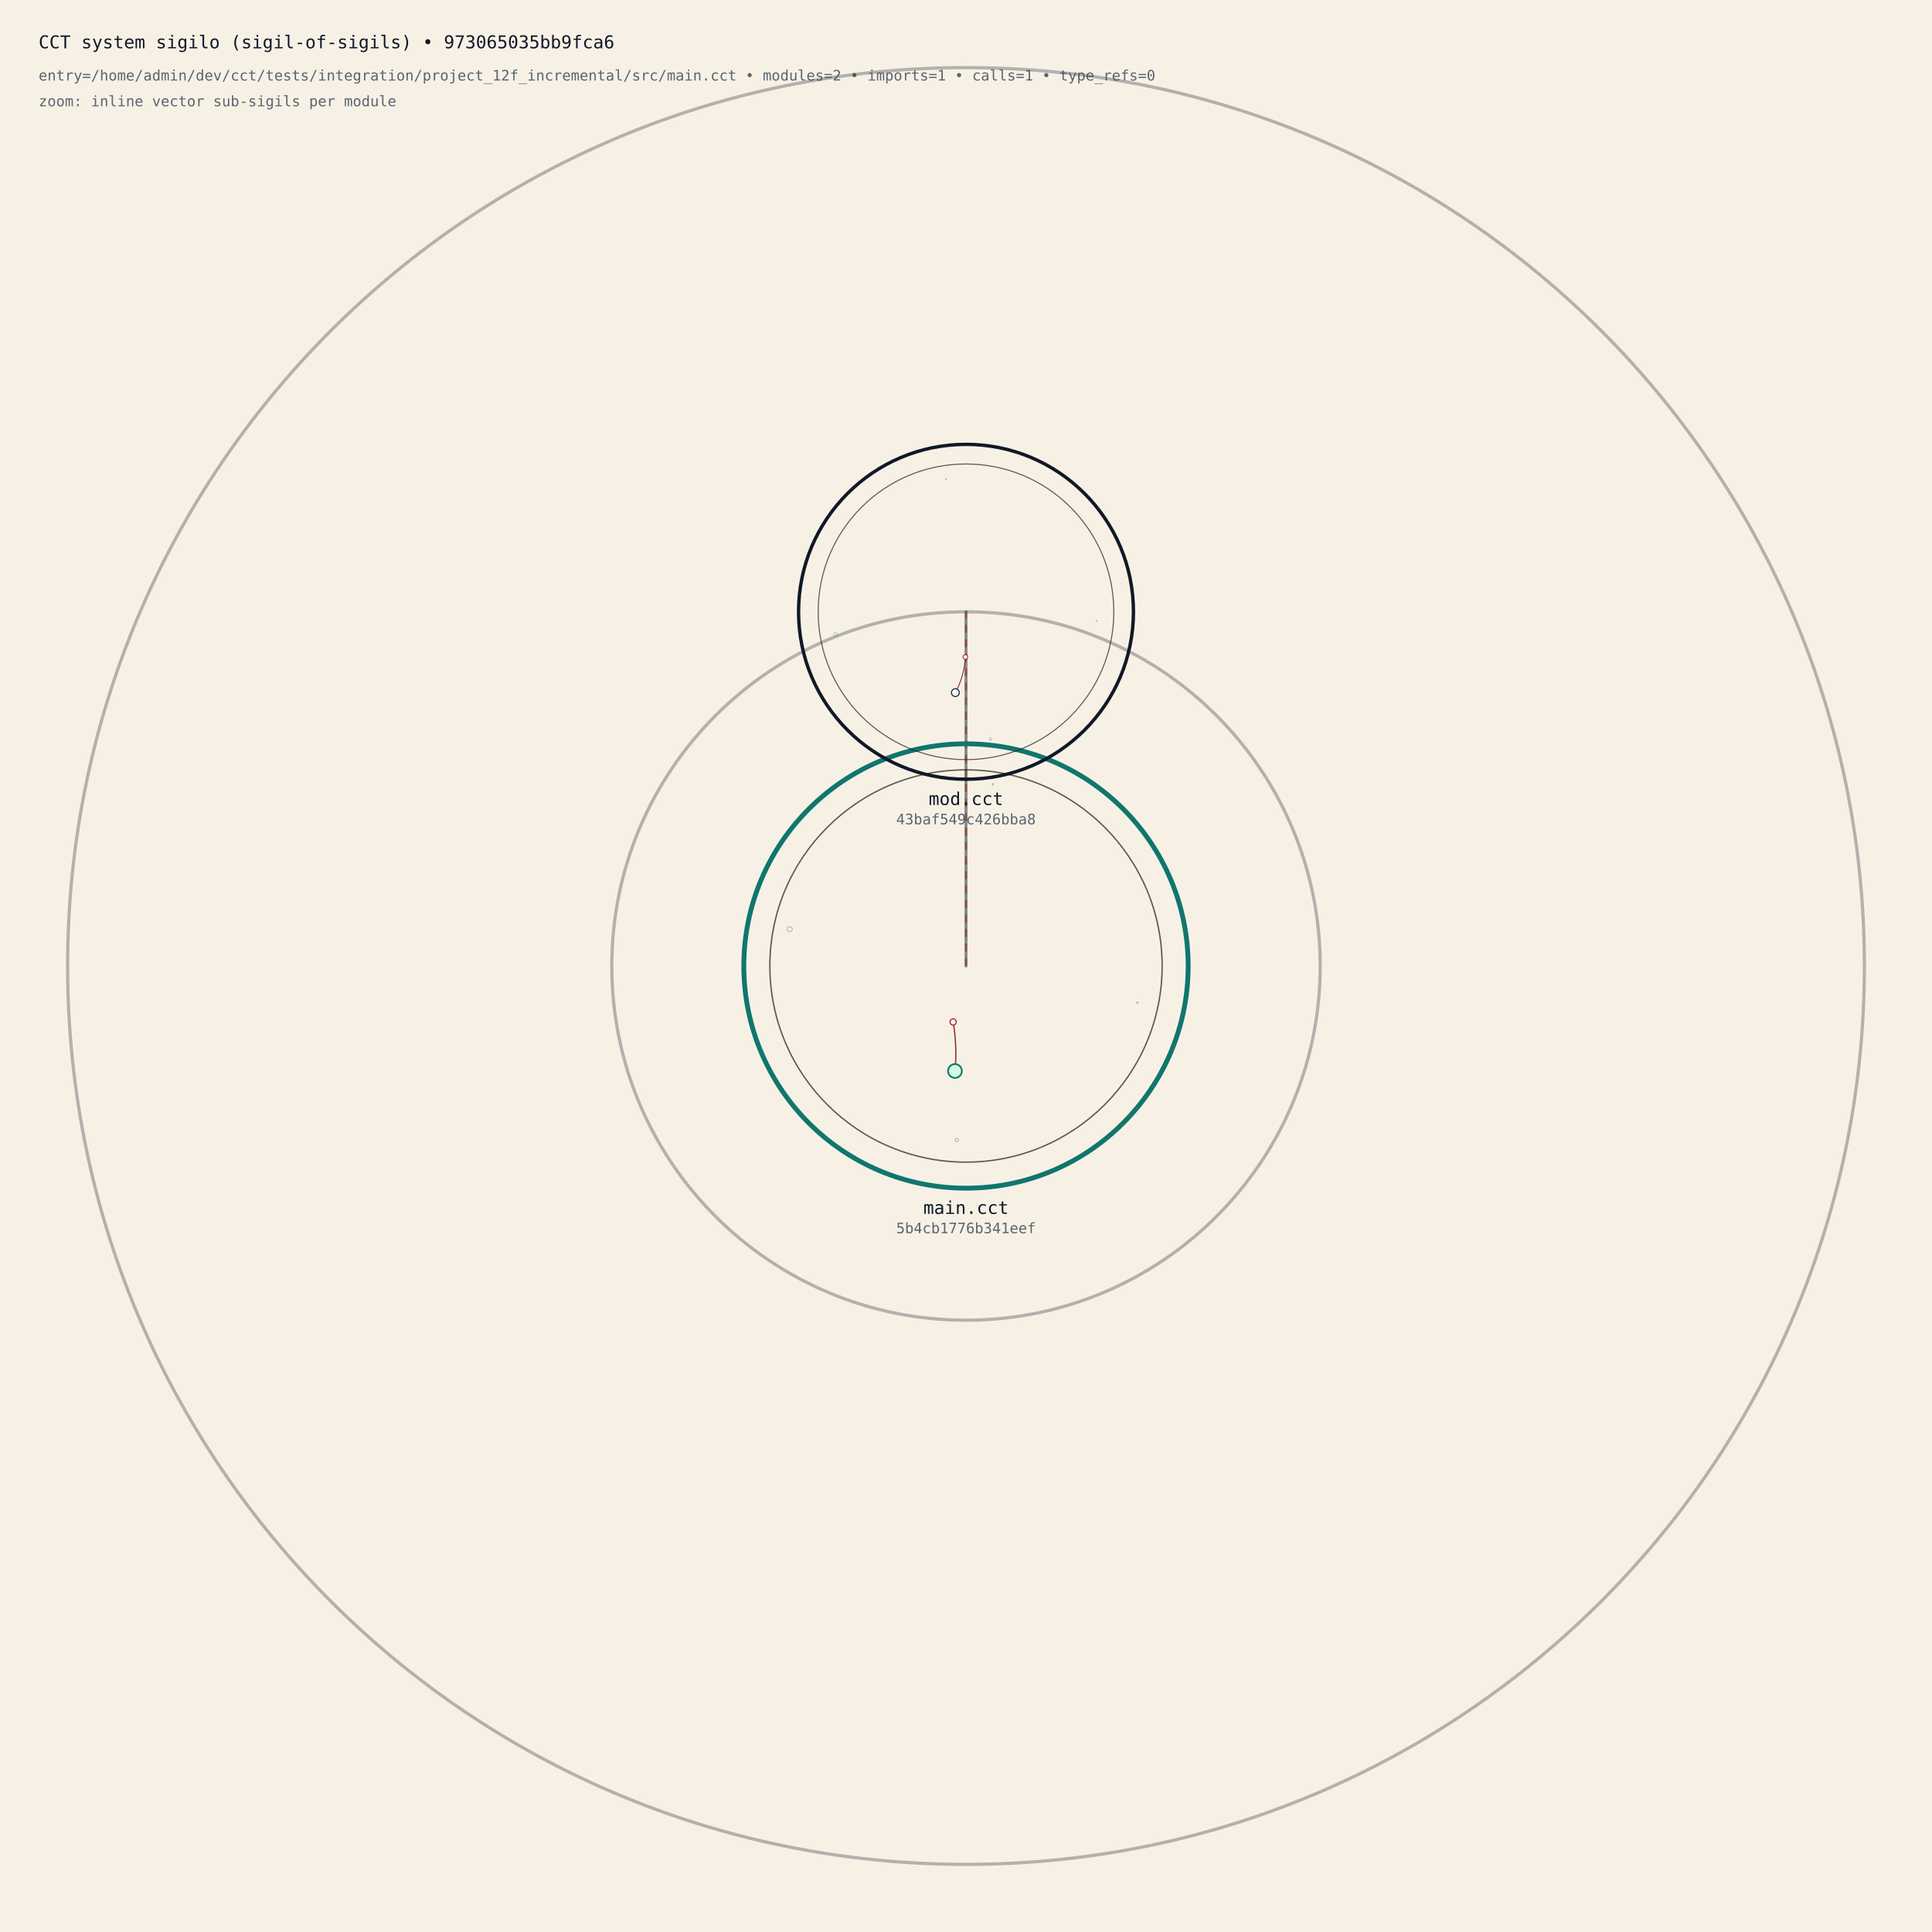
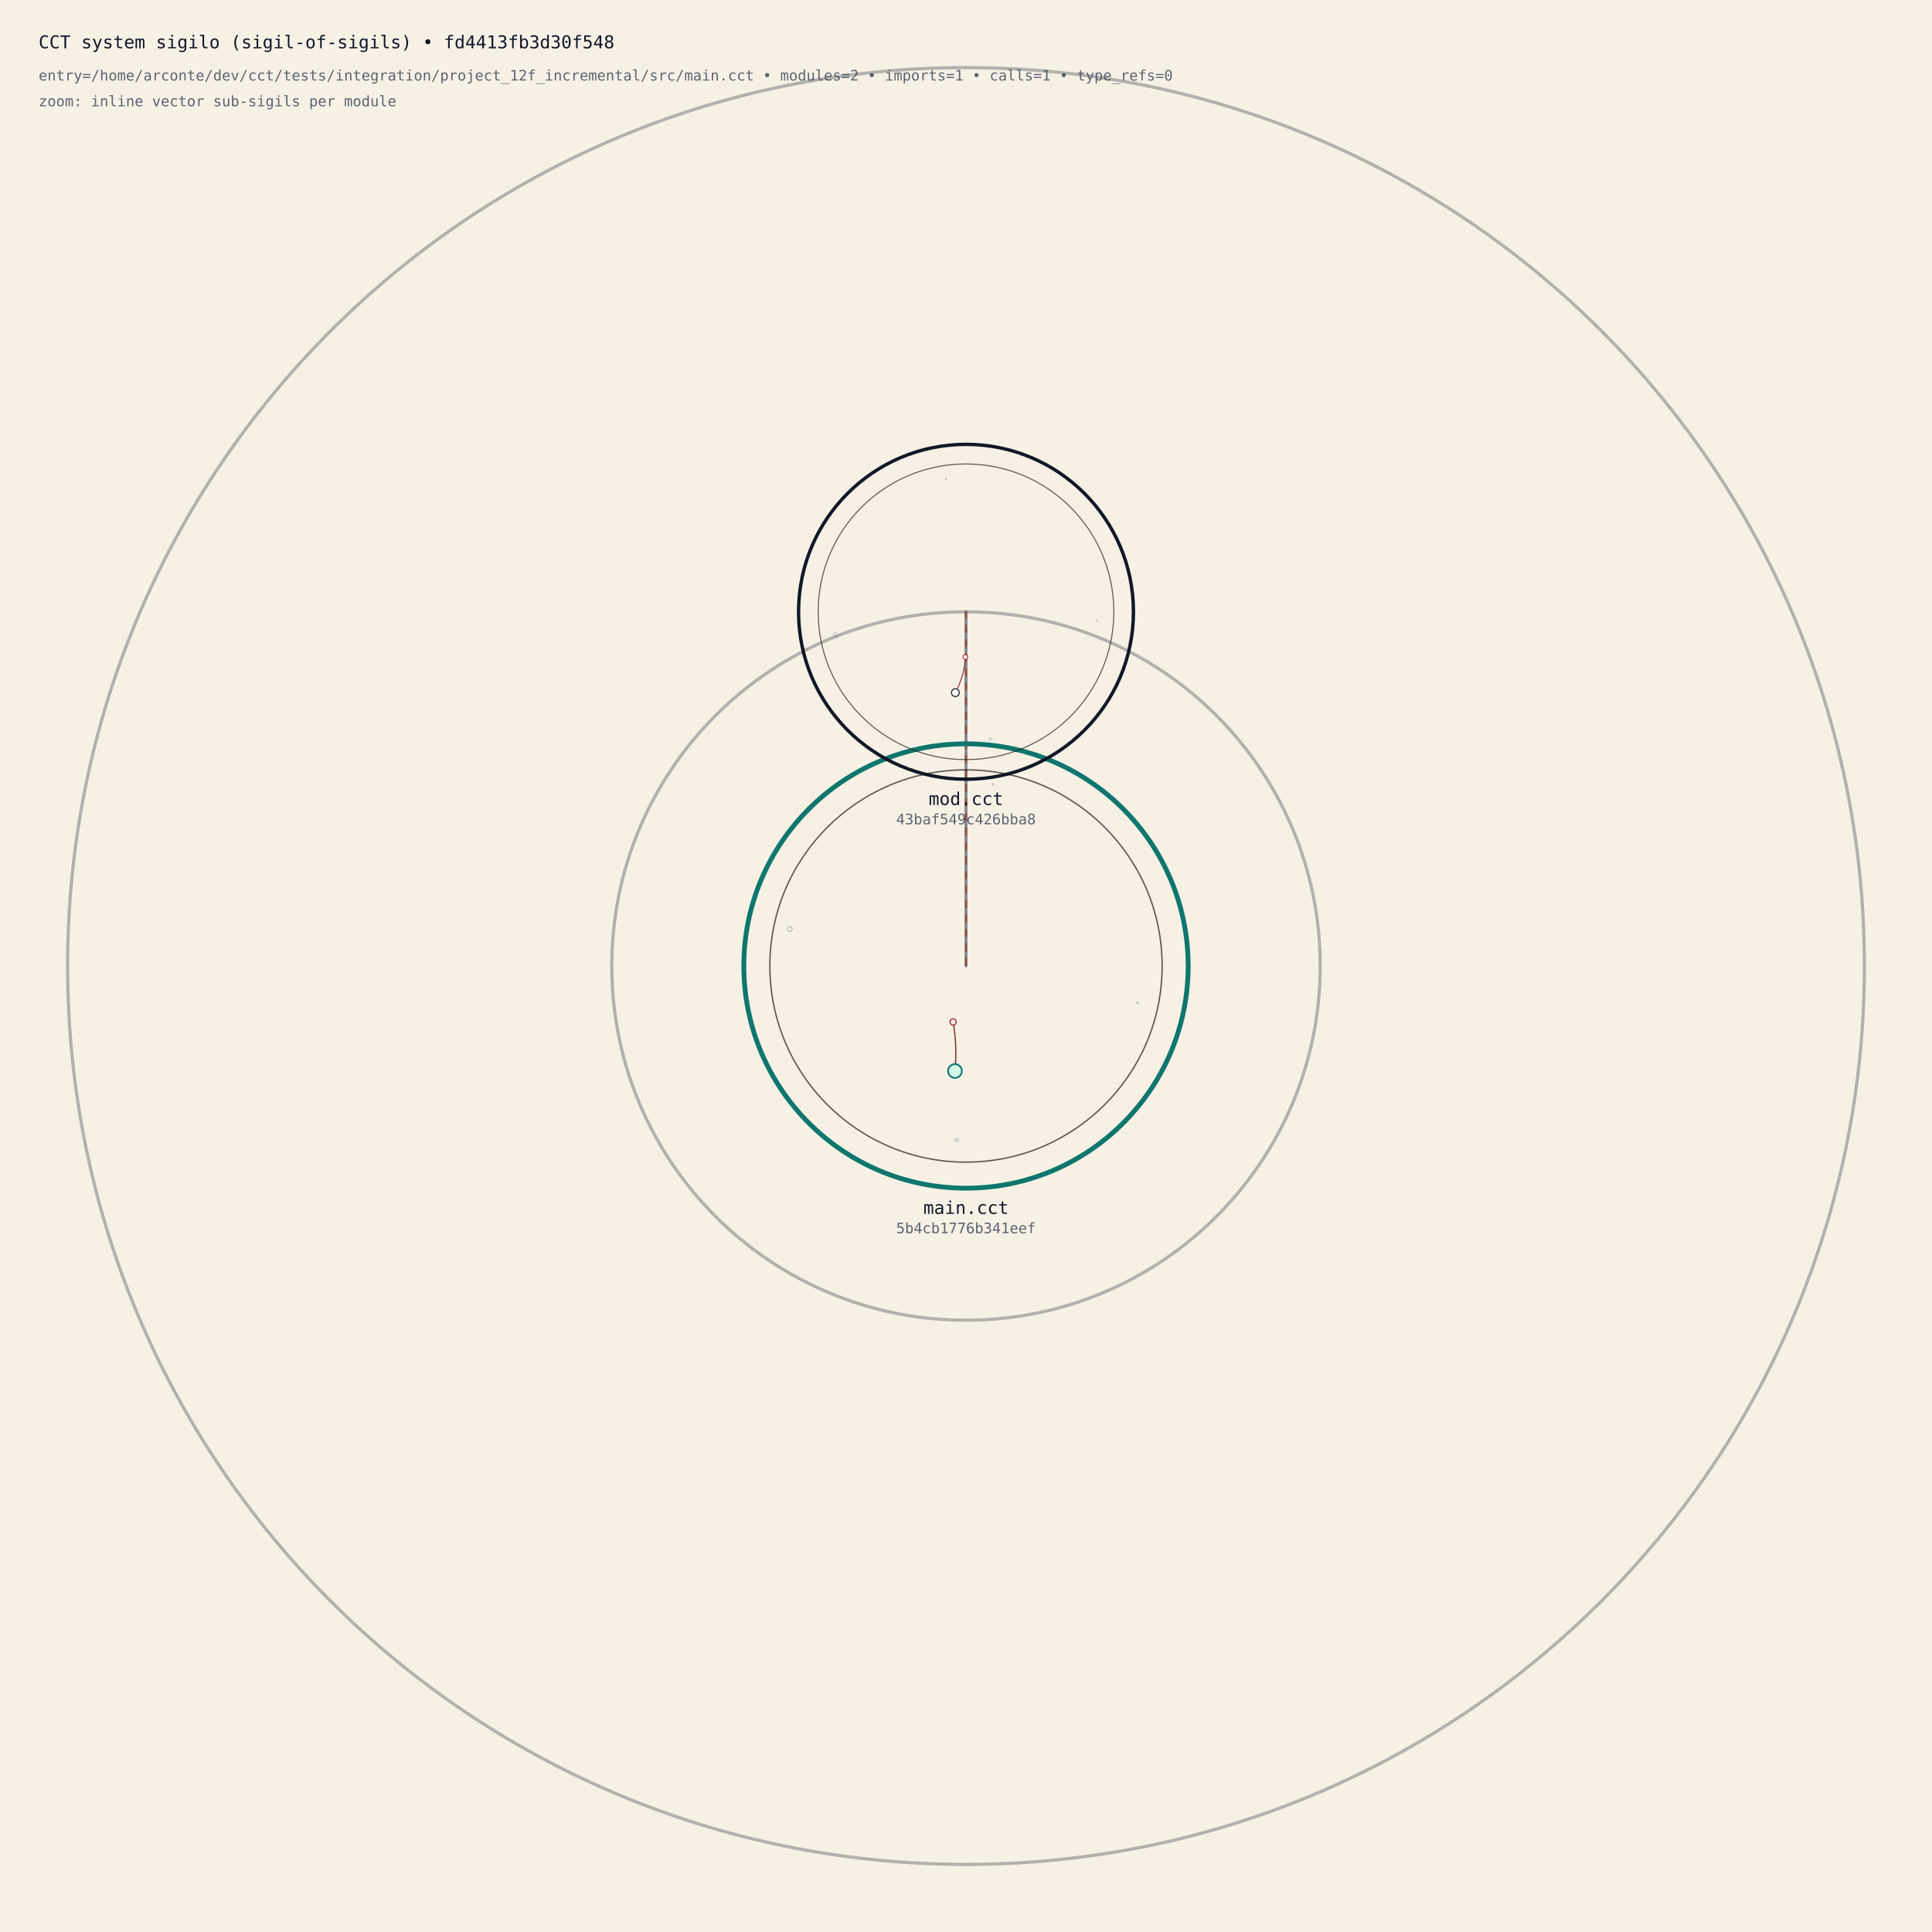
<svg xmlns="http://www.w3.org/2000/svg" width="1200" height="1200" viewBox="0.00 0.00 1200.00 1200.00" role="img" aria-label="CCT system sigilo">
  <defs>
    <style>
      .bg { fill: #f7f1e5; }
      .macro-ring { fill: none; stroke: #1f2937; stroke-width: 2.0; opacity: 0.32; }
      .macro-import { stroke: #334155; stroke-width: 1.8; stroke-linecap: round; fill: none; opacity: 0.60; }
      .macro-sem { stroke: #9a3412; stroke-width: 1.3; stroke-dasharray: 5 4; fill: none; opacity: 0.62; }
      .module-frame { fill: none; stroke: #111827; stroke-width: 2.1; }
      .module-entry-frame { fill: none; stroke: #0f766e; stroke-width: 3.0; }
      .module-label { fill: #0f172a; font: 11px monospace; }
      .module-hash { fill: #334155; font: 9px monospace; opacity: 0.8; }
      .base { stroke: #1f1a17; stroke-width: 1.6; fill: none; opacity: 0.7; }
      .primary { stroke: #111827; stroke-width: 2.4; fill: none; stroke-linecap: round; }
      .call { stroke: #4b5563; stroke-width: 1.5; fill: none; stroke-linecap: round; opacity: 0.82; }
      .branch { stroke: #6b7280; stroke-width: 1.2; fill: none; opacity: 0.8; }
      .loop { stroke: #0f766e; stroke-width: 1.3; fill: none; opacity: 0.84; }
      .bind { stroke: #6b7280; stroke-width: 1.05; fill: none; opacity: 0.84; }
      .term { stroke: #7f1d1d; stroke-width: 1.45; fill: none; stroke-linecap: round; }
      .node-main { fill: #f8fafc; stroke: #1f2937; stroke-width: 1.65; }
      .node-entry { fill: #d1fae5; stroke: #0f766e; stroke-width: 1.95; }
      .node-aux { fill: #f1f5f9; stroke: #475569; stroke-width: 1.15; }
      .node-loop { fill: #ecfeff; stroke: #0f766e; stroke-width: 1.2; }
      .node-term { fill: #fef2f2; stroke: #991b1b; stroke-width: 1.2; }
      .orn { stroke: #64748b; stroke-width: 0.9; fill: none; opacity: 0.55; }
      .hash { fill: #111827; font: 9px monospace; letter-spacing: 0.5px; }
      .label { fill: #0f172a; font: 8px monospace; opacity: 0.68; }
      .web-shell { fill: rgba(255,252,246,0.80); stroke: #5a4b3f; stroke-width: 1.0; }
      .web-chamber { fill: none; stroke: #8b7763; stroke-width: 1.2; opacity: 0.82; }
      .web-thread { fill: none; stroke: #8d7a68; stroke-width: 0.95; opacity: 0.58; }
      .web-group-arc { fill: none; stroke: #c5b59f; stroke-width: 0.95; opacity: 0.86; }
      .web-link { fill: none; stroke: #7b6a59; stroke-width: 0.92; opacity: 0.62; }
      .route-shell { fill: rgba(255,252,246,0.72); stroke: #5a4b3f; stroke-width: 0.95; }
      .route-mid { fill: none; stroke: #b7a690; stroke-width: 0.82; opacity: 0.76; }
      .route-arc { fill: none; stroke: #7a6957; stroke-width: 0.82; opacity: 0.82; stroke-linecap: round; }
      .route-spoke { fill: none; stroke: #978573; stroke-width: 0.78; opacity: 0.76; stroke-linecap: round; }
      .route-core { fill: #f7efe3; stroke: #57483b; stroke-width: 0.82; }
      .route-chord { fill: none; stroke: #51453b; stroke-width: 0.76; opacity: 0.70; stroke-linecap: round; }
      .route-glyph { fill: none; stroke: #efe6d9; stroke-width: 0.9; stroke-linejoin: round; }
      .route-method-seed { fill: #6b5a4b; stroke: #f7efe2; stroke-width: 0.7; }
      .node-wrap, .edge-wrap, .system-node-wrap, .system-edge-wrap { cursor: help; }
      .node-wrap:hover &gt; circle, .system-node-wrap:hover &gt; circle { opacity: 0.96; }
      .edge-wrap:hover &gt; path, .edge-wrap:hover &gt; line, .system-edge-wrap:hover &gt; line { opacity: 1.0; }
    </style>
    <clipPath id="module_clip_000">
      <circle cx="256" cy="256" r="246" />
    </clipPath>
    <clipPath id="module_clip_001">
      <circle cx="256" cy="256" r="246" />
    </clipPath>
  </defs>
  <rect class="bg" x="0.00" y="0.00" width="1200.00" height="1200.00" />
  <g id="macro_foundation">
    <circle class="macro-ring" cx="600" cy="600" r="558" />
    <circle class="macro-ring" cx="600" cy="600" r="220.00" opacity="0.22" />
  </g>
  <g id="imports" class="macro-import">
    <g class="system-edge-wrap">
      <line x1="600.000" y1="600.000" x2="600.000" y2="380.000" />
    </g>
  </g>
  <g id="semantic_cross" class="macro-sem">
    <g class="system-edge-wrap">
      <line x1="600.000" y1="600.000" x2="600.000" y2="380.000" />
    </g>
  </g>
  <g id="module_sigils">
    <g id="module_sigil_000" transform="translate(462.000 462.000) scale(0.5390625)">
      <g clip-path="url(#module_clip_000)">
        <g id="foundation">
          <circle class="base" cx="256" cy="256" r="226" />
        </g>
        <g id="primary_path">
  </g>
        <g id="call_links">
  </g>
        <g id="branches">
  </g>
        <g id="loops">
  </g>
        <g id="bindings">
  </g>
        <g id="terminals">
          <g class="edge-wrap">
            <path class="term" d="M 243.28 377.01 Q 246.06 348.61 241.18 320.48" stroke-width="1.65" opacity="0.90" />
          </g>
        </g>
        <g id="nodes">
          <g class="node-wrap">
            <circle class="node-entry" cx="243.28" cy="377.01" r="7.95" data-kind="rituale" data-ritual="main" data-line="5" data-col="1" data-depth="2" data-stmt="RITUALE" data-loops="0" data-calls="1" data-entry="true" />
          </g>
          <g class="node-wrap">
            <circle class="node-term" cx="241.18" cy="320.48" r="3.60" data-kind="term" data-ritual="main" data-line="6" data-col="3" data-depth="2" data-stmt="REDDE" />
          </g>
        </g>
        <g id="ornaments">
          <circle class="orn" cx="453.59" cy="298.29" r="0.90" />
          <circle class="orn" cx="245.34" cy="456.65" r="1.90" />
          <circle class="orn" cx="52.94" cy="213.54" r="2.90" />
          <circle class="orn" cx="286.86" cy="46.63" r="0.90" />
        </g>
      </g>
    </g>
    <g class="system-node-wrap">
      <circle class="module-entry-frame" cx="600.000" cy="600.000" r="138.000" />
      <text class="module-label" x="600.000" y="754.000" text-anchor="middle">main.cct</text>
      <text class="module-hash" x="600.000" y="766.000" text-anchor="middle">5b4cb1776b341eef</text>
    </g>
    <g id="module_sigil_001" transform="translate(496.000 276.000) scale(0.40625)">
      <g clip-path="url(#module_clip_001)">
        <g id="foundation">
          <circle class="base" cx="256" cy="256" r="226" />
        </g>
        <g id="primary_path">
  </g>
        <g id="call_links">
  </g>
        <g id="branches">
  </g>
        <g id="loops">
  </g>
        <g id="bindings">
  </g>
        <g id="terminals">
          <g class="edge-wrap">
            <path class="term" d="M 239.75 379.61 Q 253.53 354.10 254.98 325.13" stroke-width="1.65" opacity="0.90" />
          </g>
        </g>
        <g id="nodes">
          <g class="node-wrap">
            <circle class="node-main" cx="239.75" cy="379.61" r="5.95" data-kind="rituale" data-ritual="mod_valor" data-line="3" data-col="1" data-depth="2" data-stmt="RITUALE" data-loops="0" data-calls="0" />
          </g>
          <g class="node-wrap">
            <circle class="node-term" cx="254.98" cy="325.13" r="3.60" data-kind="term" data-ritual="mod_valor" data-line="4" data-col="3" data-depth="2" data-stmt="REDDE" />
          </g>
        </g>
        <g id="ornaments">
          <circle class="orn" cx="455.94" cy="269.76" r="0.90" />
          <circle class="orn" cx="293.49" cy="450.49" r="1.90" />
          <circle class="orn" cx="56.65" cy="290.62" r="2.90" />
          <circle class="orn" cx="225.28" cy="53.04" r="0.90" />
        </g>
      </g>
    </g>
    <g class="system-node-wrap">
      <circle class="module-frame" cx="600.000" cy="380.000" r="104.000" />
      <text class="module-label" x="600.000" y="500.000" text-anchor="middle">mod.cct</text>
      <text class="module-hash" x="600.000" y="512.000" text-anchor="middle">43baf549c426bba8</text>
    </g>
  </g>
-   <text class="module-label" x="24" y="30" font-size="14">CCT system sigilo (sigil-of-sigils) • 973065035bb9fca6</text>
-   <text class="module-hash" x="24" y="50" font-size="10">entry=/home/admin/dev/cct/tests/integration/project_12f_incremental/src/main.cct • modules=2 • imports=1 • calls=1 • type_refs=0</text>
+   <text class="module-label" x="24" y="30" font-size="14">CCT system sigilo (sigil-of-sigils) • fd4413fb3d30f548</text>
+   <text class="module-hash" x="24" y="50" font-size="10">entry=/home/arconte/dev/cct/tests/integration/project_12f_incremental/src/main.cct • modules=2 • imports=1 • calls=1 • type_refs=0</text>
  <text class="module-hash" x="24" y="66" font-size="10">zoom: inline vector sub-sigils per module</text>
</svg>
